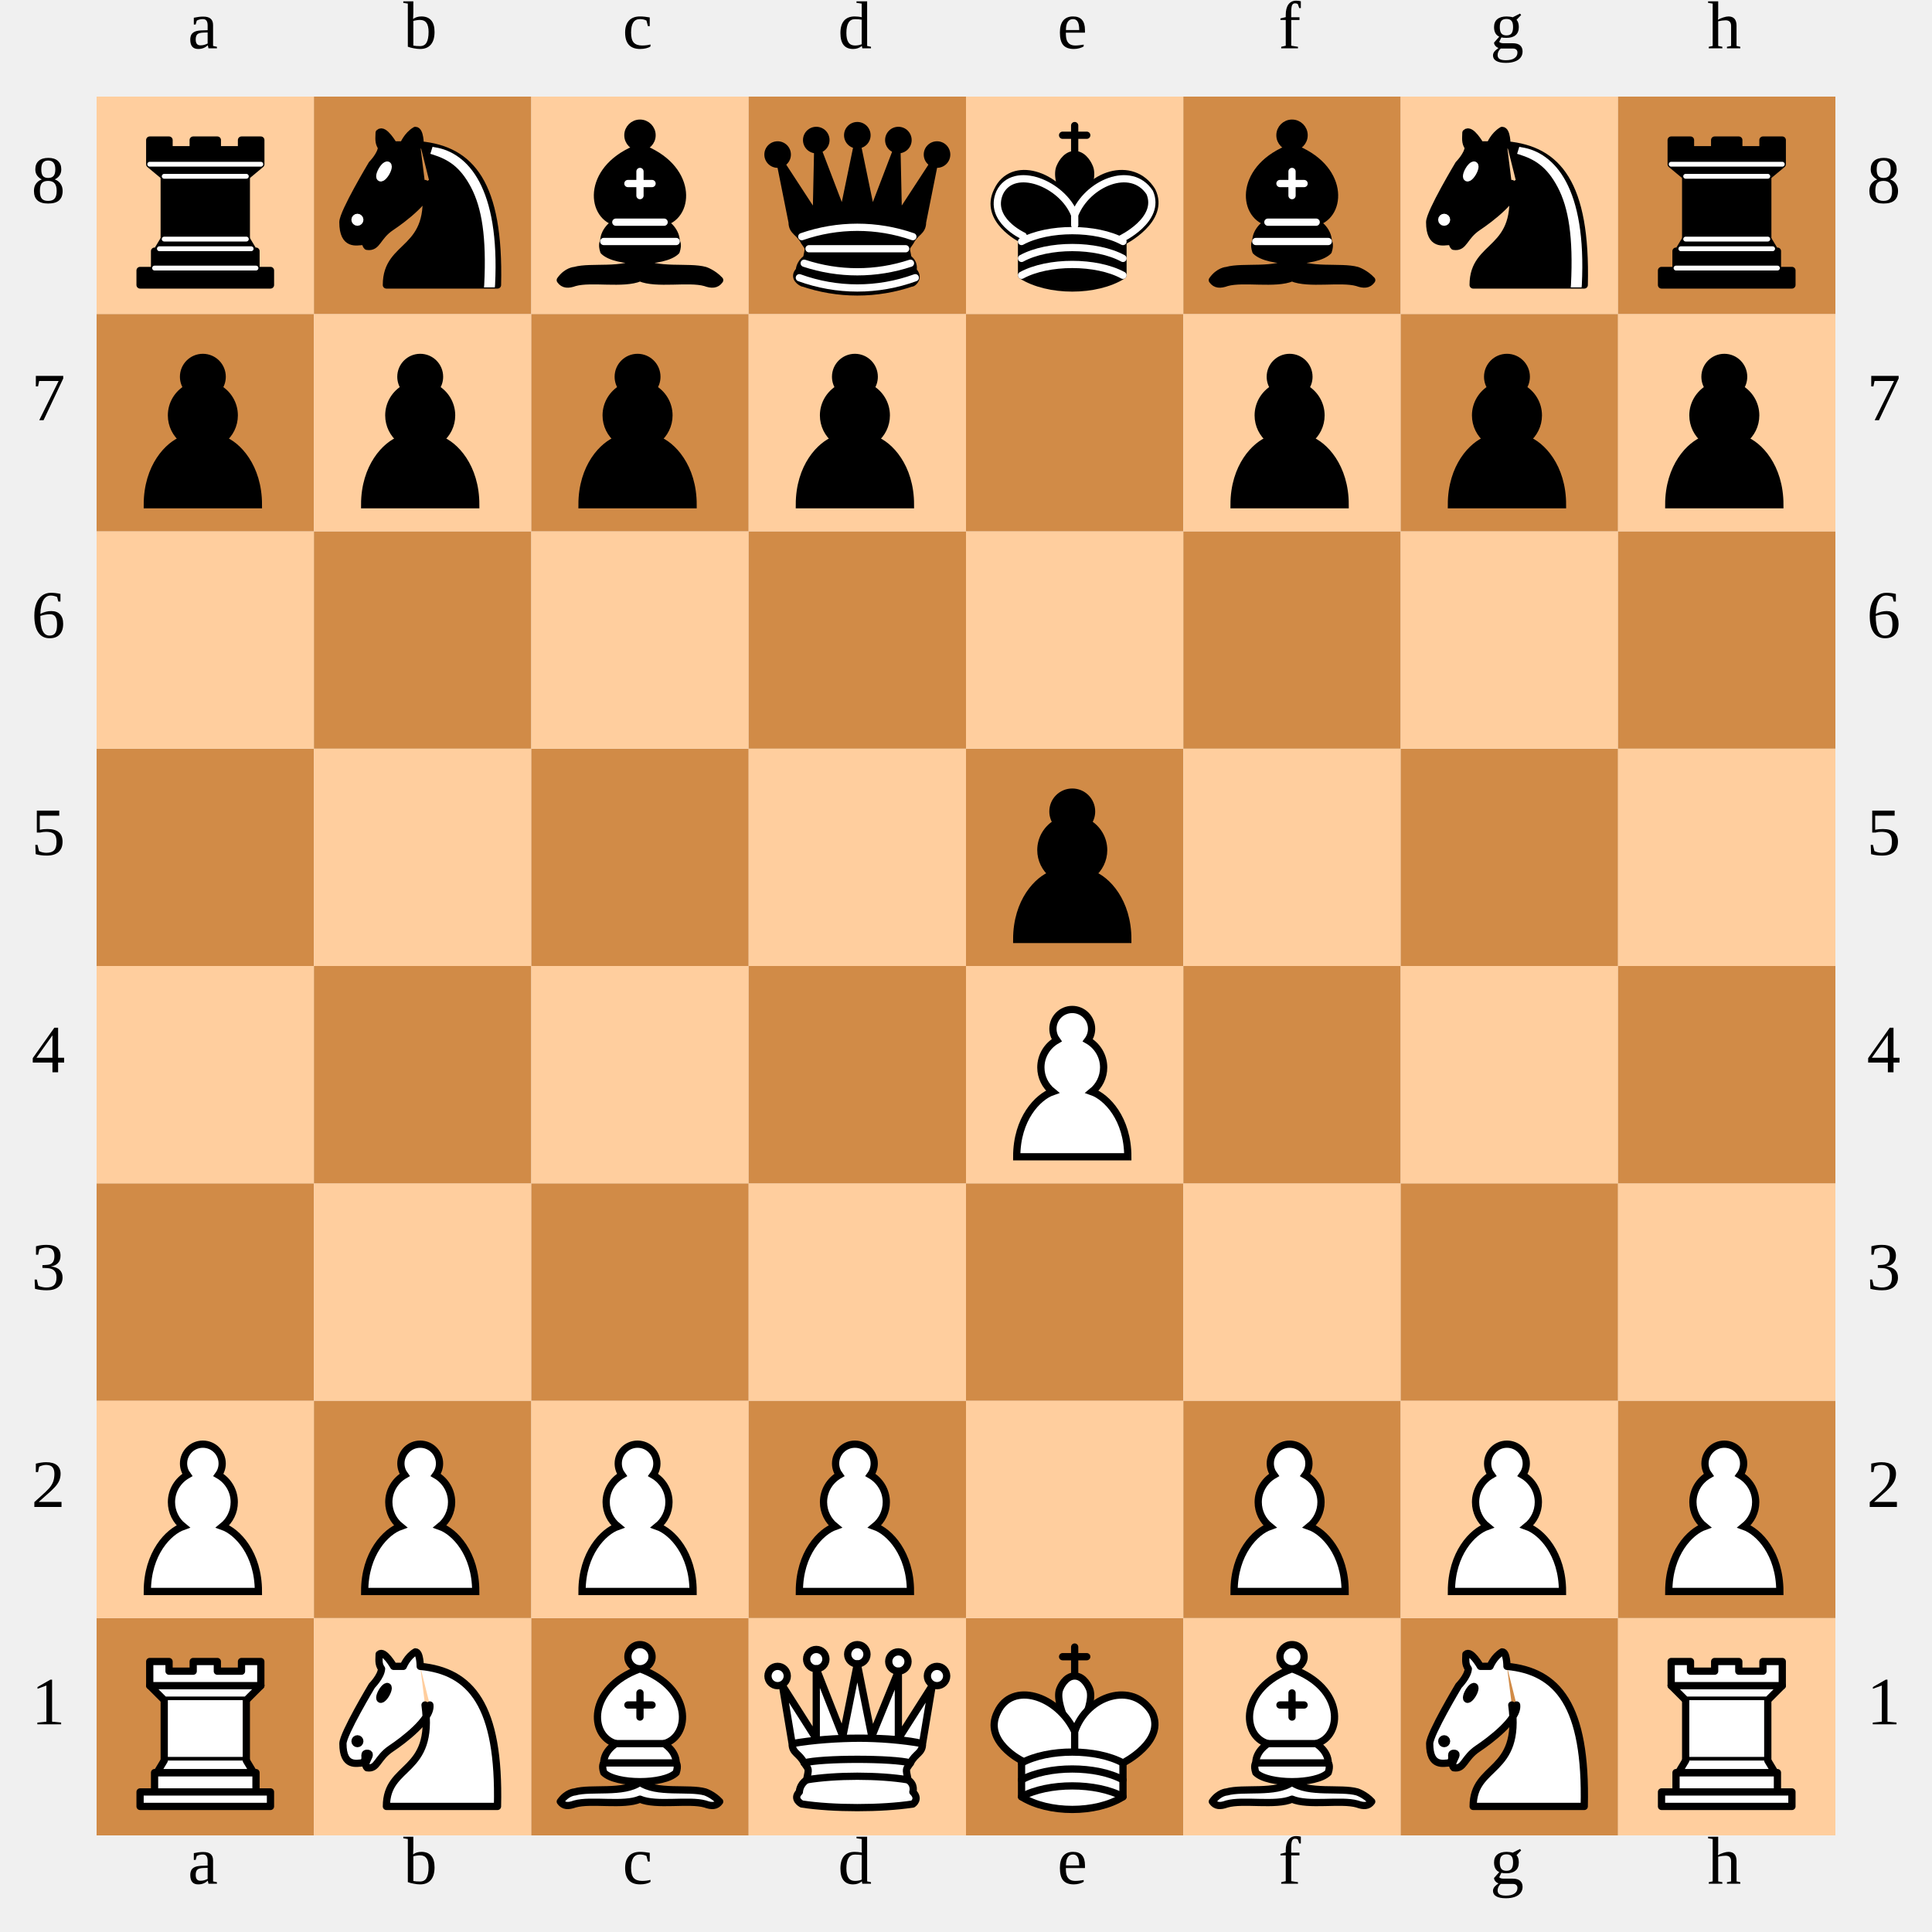
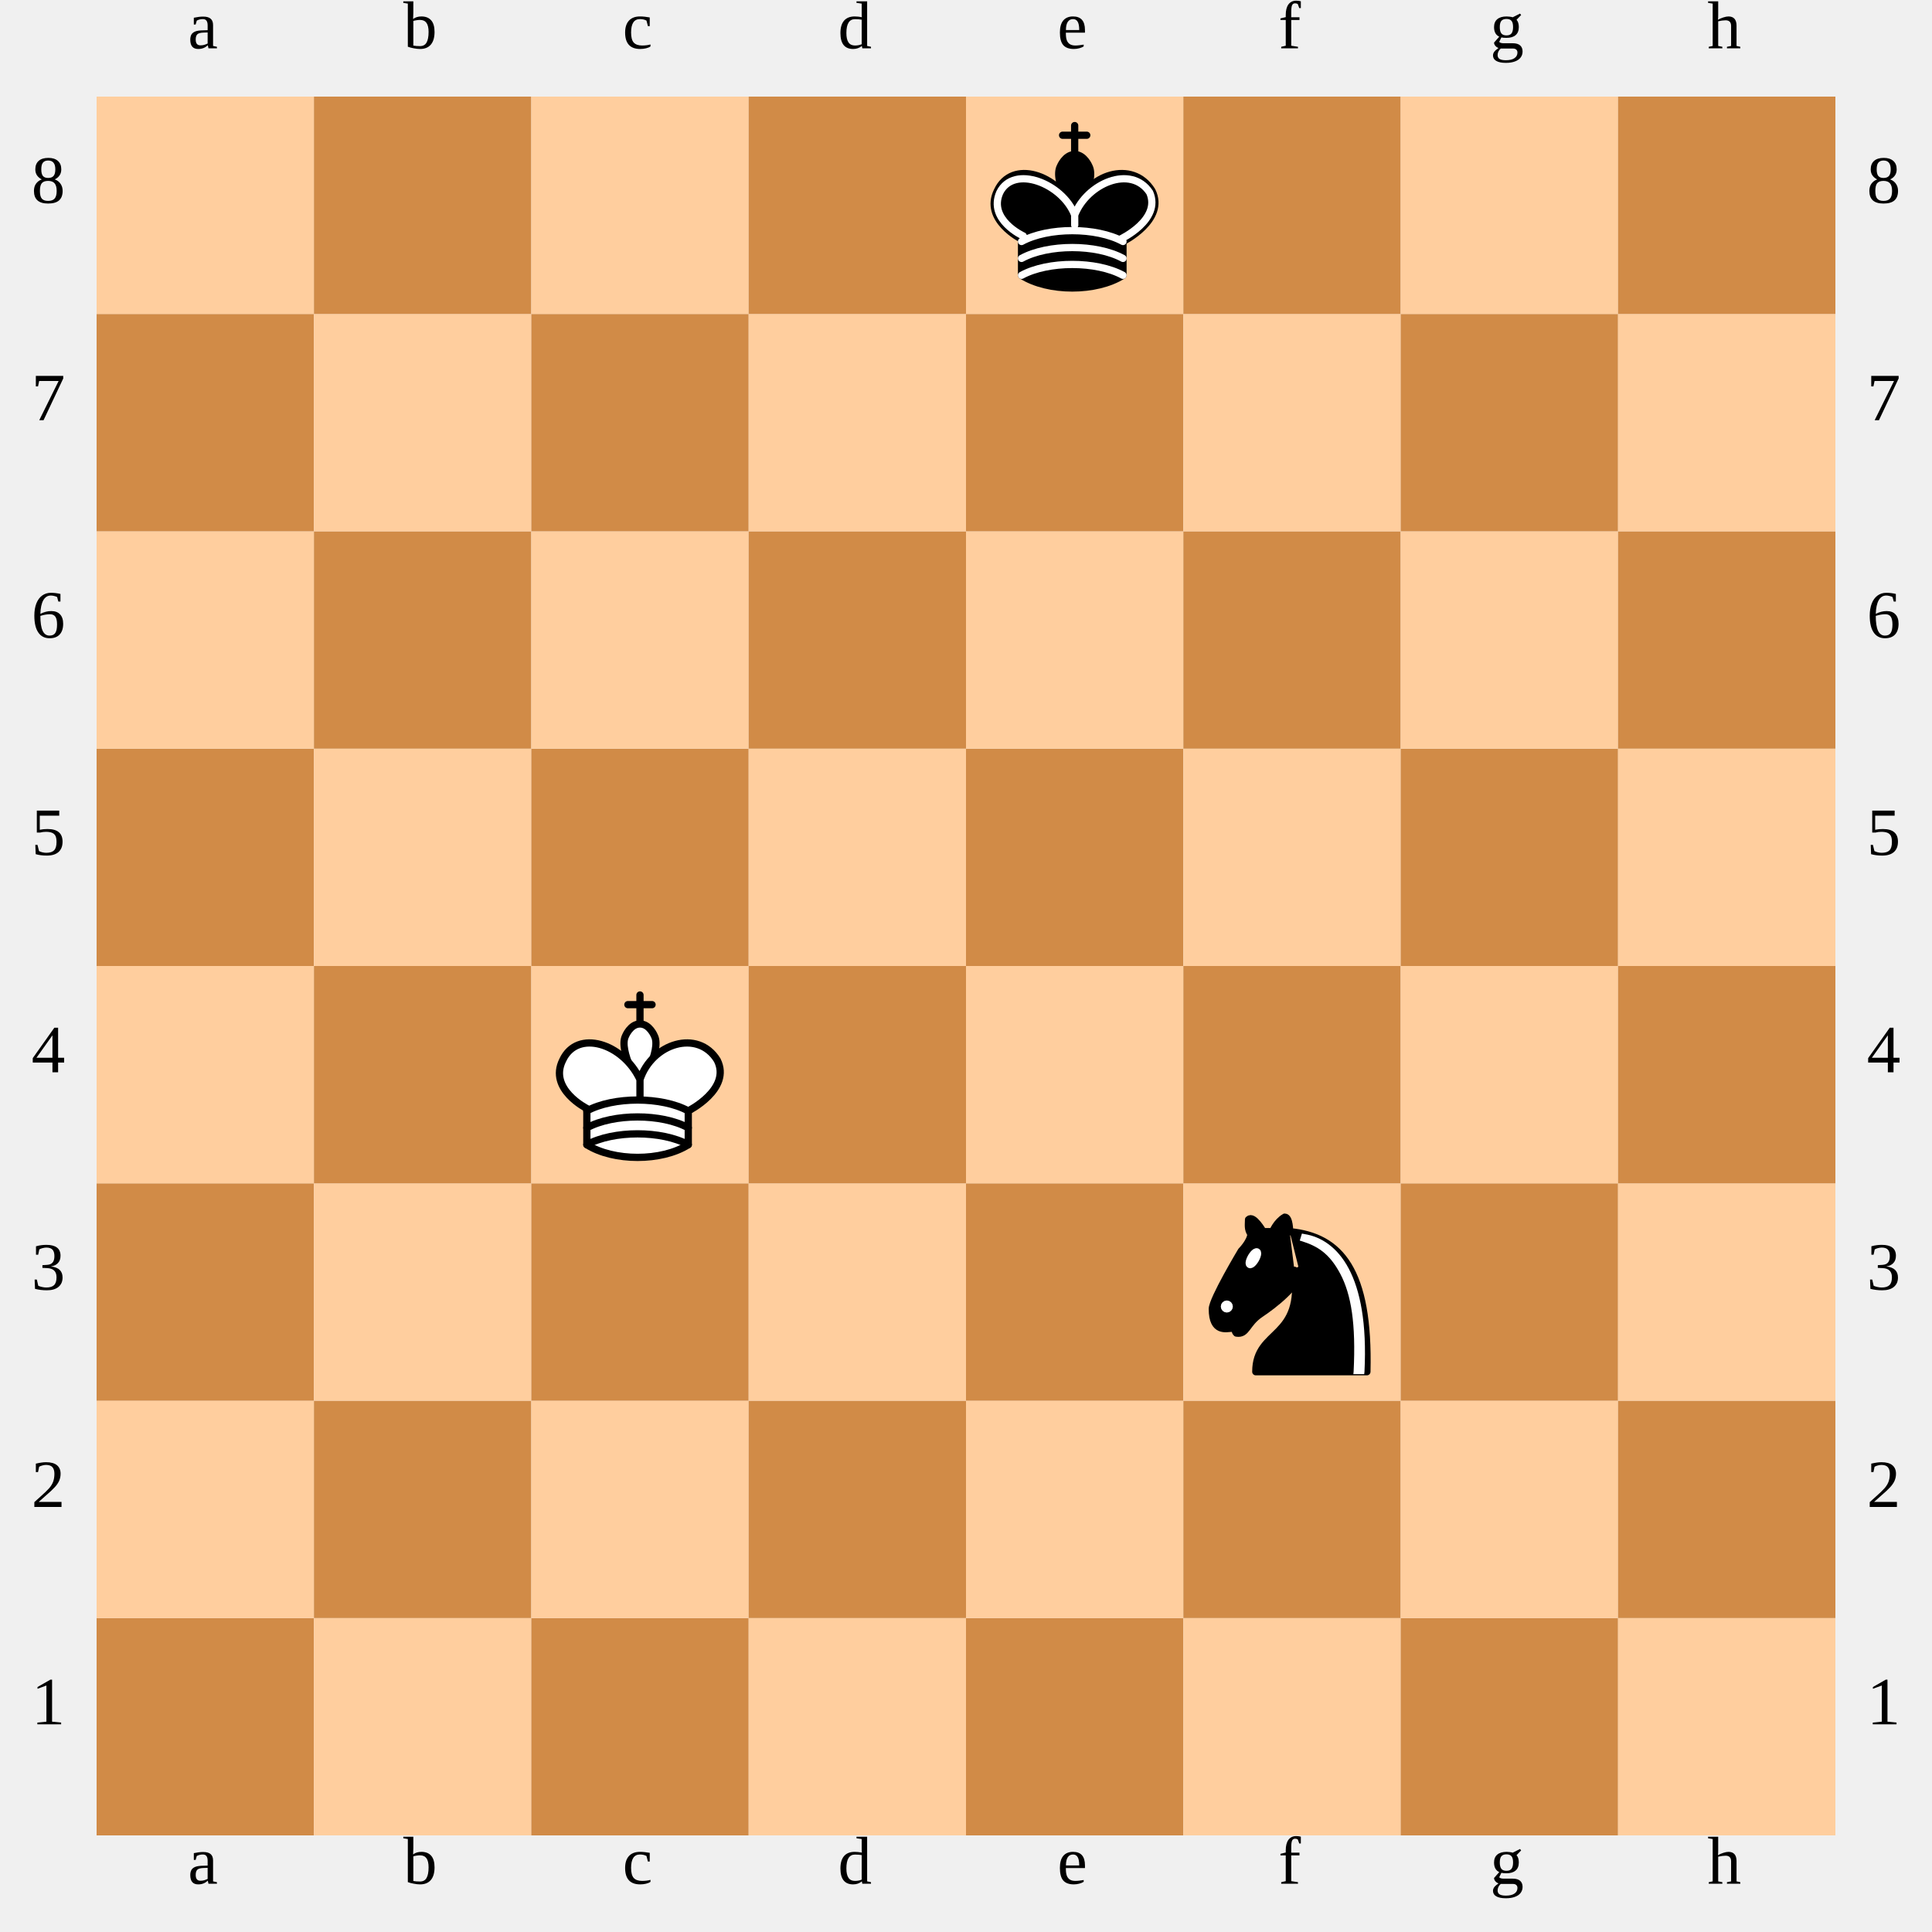
<svg xmlns="http://www.w3.org/2000/svg" xmlns:xlink="http://www.w3.org/1999/xlink" version="1.1" width="400" height="400">
  <style>.square.light {
  fill: #ffce9e;
}
.square.dark {
  fill: #d18b47;
}

.square.dark.lastmove {
  fill: #aaa23b;
}
.square.light.lastmove {
  fill: #cdd16a;
}

.check {
  fill: url(#check_gradient);
}
</style>
  <defs>
    <g id="white-bishop" class="white bishop" fill="none" fill-rule="evenodd" stroke="#000" stroke-width="1.5" stroke-linecap="round" stroke-linejoin="round">
      <g fill="#fff" stroke-linecap="butt">
        <path d="M9 36c3.39-.97 10.11.43 13.5-2 3.39 2.43 10.11 1.03 13.5 2 0 0 1.65.54 3 2-.68.97-1.65.99-3 .5-3.39-.97-10.11.46-13.5-1-3.39 1.46-10.11.03-13.5 1-1.354.49-2.323.47-3-.5 1.354-1.94 3-2 3-2zM15 32c2.5 2.5 12.5 2.5 15 0 .5-1.5 0-2 0-2 0-2.5-2.5-4-2.5-4 5.5-1.5 6-11.5-5-15.5-11 4-10.5 14-5 15.5 0 0-2.5 1.5-2.5 4 0 0-.5.5 0 2zM25 8a2.5 2.5 0 1 1-5 0 2.5 2.5 0 1 1 5 0z" />
      </g>
      <path d="M17.5 26h10M15 30h15m-7.5-14.5v5M20 18h5" stroke-linejoin="miter" />
    </g>
    <g id="white-king" class="white king" fill="none" fill-rule="evenodd" stroke="#000" stroke-width="1.5" stroke-linecap="round" stroke-linejoin="round">
      <path d="M22.5 11.63V6M20 8h5" stroke-linejoin="miter" />
      <path d="M22.5 25s4.5-7.5 3-10.5c0 0-1-2.5-3-2.5s-3 2.5-3 2.5c-1.5 3 3 10.5 3 10.5" fill="#fff" stroke-linecap="butt" stroke-linejoin="miter" />
      <path d="M11.5 37c5.5 3.5 15.5 3.5 21 0v-7s9-4.5 6-10.5c-4-6.5-13.5-3.5-16 4V27v-3.5c-3.5-7.5-13-10.5-16-4-3 6 5 10 5 10V37z" fill="#fff" />
      <path d="M11.5 30c5.5-3 15.5-3 21 0m-21 3.5c5.5-3 15.5-3 21 0m-21 3.5c5.5-3 15.5-3 21 0" />
    </g>
    <g id="white-knight" class="white knight" fill="none" fill-rule="evenodd" stroke="#000" stroke-width="1.5" stroke-linecap="round" stroke-linejoin="round">
      <path d="M22 10c10.5 1 16.5 8 16 29H15c0-9 10-6.5 8-21M24 18c.38 2.91-5.55 7.37-8 9-3 2-2.82 4.34-5 4-1.042-.94 1.41-3.04 0-3-1 0 .19 1.23-1 2-1 0-4.003 1-4-4 0-2 6-12 6-12s1.89-1.9 2-3.5c-.73-.994-.5-2-.5-3 1-1 3 2.5 3 2.5h2s.78-1.992 2.5-3c1 0 1 3 1 3" fill="#fff" />
      <path d="M9.5 25.5a.5.5 0 1 1-1 0 .5.5 0 1 1 1 0zM14.933 15.75a.5 1.5 30 1 1-.866-.5.5 1.5 30 1 1 .866.5z" fill="#000" />
    </g>
    <g id="white-queen" class="white queen" fill="#fff" fill-rule="evenodd" stroke="#000" stroke-width="1.5" stroke-linecap="round" stroke-linejoin="round">
      <path d="M8 12a2 2 0 1 1-4 0 2 2 0 1 1 4 0zM24.5 7.5a2 2 0 1 1-4 0 2 2 0 1 1 4 0zM41 12a2 2 0 1 1-4 0 2 2 0 1 1 4 0zM16 8.5a2 2 0 1 1-4 0 2 2 0 1 1 4 0zM33 9a2 2 0 1 1-4 0 2 2 0 1 1 4 0z" />
      <path d="M9 26c8.5-1.5 21-1.5 27 0l2-12-7 11V11l-5.5 13.5-3-15-3 15-5.5-14V25L7 14l2 12zM9 26c0 2 1.5 2 2.5 4 1 1.5 1 1 .5 3.5-1.5 1-1.5 2.5-1.5 2.5-1.5 1.5.5 2.5.5 2.5 6.5 1 16.5 1 23 0 0 0 1.5-1 0-2.5 0 0 .5-1.5-1-2.5-.5-2.5-.5-2 .5-3.5 1-2 2.5-2 2.5-4-8.5-1.5-18.5-1.5-27 0z" stroke-linecap="butt" />
      <path d="M11.5 30c3.5-1 18.5-1 22 0M12 33.5c6-1 15-1 21 0" fill="none" />
    </g>
    <g id="white-pawn" class="white pawn">
      <path d="M22 9c-2.21 0-4 1.79-4 4 0 .89.29 1.71.78 2.38-1.95 1.12-3.28 3.21-3.28 5.62 0 2.03.94 3.84 2.41 5.03-3 1.06-7.41 5.55-7.41 13.47h23c0-7.92-4.41-12.41-7.41-13.47 1.47-1.19 2.41-3 2.41-5.03 0-2.41-1.33-4.5-3.28-5.62.49-.67.78-1.49.78-2.38 0-2.21-1.79-4-4-4z" fill="#fff" stroke="#000" stroke-width="1.5" stroke-linecap="round" />
    </g>
    <g id="white-rook" class="white rook" fill="#fff" fill-rule="evenodd" stroke="#000" stroke-width="1.5" stroke-linecap="round" stroke-linejoin="round">
      <path d="M9 39h27v-3H9v3zM12 36v-4h21v4H12zM11 14V9h4v2h5V9h5v2h5V9h4v5" stroke-linecap="butt" />
      <path d="M34 14l-3 3H14l-3-3" />
      <path d="M31 17v12.5H14V17" stroke-linecap="butt" stroke-linejoin="miter" />
      <path d="M31 29.5l1.5 2.5h-20l1.5-2.5" />
      <path d="M11 14h23" fill="none" stroke-linejoin="miter" />
    </g>
    <g id="black-bishop" class="black bishop" fill="none" fill-rule="evenodd" stroke="#000" stroke-width="1.5" stroke-linecap="round" stroke-linejoin="round">
      <path d="M9 36c3.39-.97 10.11.43 13.5-2 3.39 2.43 10.11 1.03 13.5 2 0 0 1.65.54 3 2-.68.97-1.65.99-3 .5-3.39-.97-10.11.46-13.5-1-3.39 1.46-10.11.03-13.5 1-1.354.49-2.323.47-3-.5 1.354-1.94 3-2 3-2zm6-4c2.5 2.5 12.5 2.5 15 0 .5-1.5 0-2 0-2 0-2.5-2.5-4-2.5-4 5.5-1.5 6-11.5-5-15.5-11 4-10.5 14-5 15.5 0 0-2.5 1.5-2.5 4 0 0-.5.5 0 2zM25 8a2.5 2.5 0 1 1-5 0 2.5 2.5 0 1 1 5 0z" fill="#000" stroke-linecap="butt" />
      <path d="M17.5 26h10M15 30h15m-7.5-14.5v5M20 18h5" stroke="#fff" stroke-linejoin="miter" />
    </g>
    <g id="black-king" class="black king" fill="none" fill-rule="evenodd" stroke="#000" stroke-width="1.5" stroke-linecap="round" stroke-linejoin="round">
      <path d="M22.5 11.63V6" stroke-linejoin="miter" />
      <path d="M22.5 25s4.5-7.5 3-10.5c0 0-1-2.5-3-2.5s-3 2.5-3 2.5c-1.5 3 3 10.5 3 10.5" fill="#000" stroke-linecap="butt" stroke-linejoin="miter" />
      <path d="M11.5 37c5.5 3.5 15.5 3.5 21 0v-7s9-4.5 6-10.5c-4-6.5-13.5-3.5-16 4V27v-3.5c-3.5-7.5-13-10.5-16-4-3 6 5 10 5 10V37z" fill="#000" />
      <path d="M20 8h5" stroke-linejoin="miter" />
      <path d="M32 29.5s8.5-4 6.03-9.65C34.15 14 25 18 22.5 24.5l.01 2.1-.01-2.1C20 18 9.906 14 6.997 19.85c-2.497 5.65 4.853 9 4.853 9M11.5 30c5.5-3 15.5-3 21 0m-21 3.5c5.5-3 15.5-3 21 0m-21 3.5c5.5-3 15.5-3 21 0" stroke="#fff" />
    </g>
    <g id="black-knight" class="black knight" fill="none" fill-rule="evenodd" stroke="#000" stroke-width="1.5" stroke-linecap="round" stroke-linejoin="round">
      <path d="M22 10c10.5 1 16.5 8 16 29H15c0-9 10-6.5 8-21M24 18c.38 2.91-5.55 7.37-8 9-3 2-2.82 4.34-5 4-1.042-.94 1.41-3.04 0-3-1 0 .19 1.23-1 2-1 0-4.003 1-4-4 0-2 6-12 6-12s1.89-1.9 2-3.5c-.73-.994-.5-2-.5-3 1-1 3 2.5 3 2.5h2s.78-1.992 2.5-3c1 0 1 3 1 3" fill="#000" />
      <path d="M9.5 25.5a.5.5 0 1 1-1 0 .5.5 0 1 1 1 0zM14.933 15.75a.5 1.5 30 1 1-.866-.5.5 1.5 30 1 1 .866.5z" fill="#fff" stroke="#fff" />
      <path d="M24.55 10.4l-.45 1.45.5.15c3.15 1 5.65 2.49 7.9 6.75S35.75 29.06 35.25 39l-.05.5h2.25l.05-.5c.5-10.06-.88-16.85-3.25-21.34-2.37-4.49-5.79-6.64-9.19-7.16l-.51-.1z" fill="#fff" stroke="none" />
    </g>
    <g id="black-queen" class="black-queen" fill="0" fill-rule="evenodd" stroke="#000" stroke-width="1.5" stroke-linecap="round" stroke-linejoin="round">
      <g fill="#000" stroke="none">
        <circle cx="6" cy="12" r="2.75" />
        <circle cx="14" cy="9" r="2.75" />
        <circle cx="22.5" cy="8" r="2.75" />
        <circle cx="31" cy="9" r="2.75" />
        <circle cx="39" cy="12" r="2.75" />
      </g>
      <path d="M9 26c8.5-1.5 21-1.5 27 0l2.5-12.5L31 25l-.3-14.1-5.2 13.6-3-14.5-3 14.5-5.2-13.6L14 25 6.5 13.5 9 26zM9 26c0 2 1.5 2 2.5 4 1 1.5 1 1 .5 3.5-1.5 1-1.5 2.5-1.5 2.5-1.5 1.5.5 2.5.5 2.5 6.5 1 16.5 1 23 0 0 0 1.5-1 0-2.5 0 0 .5-1.5-1-2.5-.5-2.5-.5-2 .5-3.5 1-2 2.5-2 2.5-4-8.5-1.5-18.5-1.5-27 0z" stroke-linecap="butt" />
      <path d="M11 38.5a35 35 1 0 0 23 0" fill="none" stroke-linecap="butt" />
      <path d="M11 29a35 35 1 0 1 23 0M12.5 31.5h20M11.5 34.5a35 35 1 0 0 22 0M10.5 37.5a35 35 1 0 0 24 0" fill="none" stroke="#fff" />
    </g>
    <g id="black-pawn" class="black pawn">
      <path d="M22 9c-2.21 0-4 1.79-4 4 0 .89.29 1.71.78 2.38-1.95 1.12-3.28 3.21-3.28 5.62 0 2.03.94 3.84 2.41 5.03-3 1.06-7.41 5.55-7.41 13.47h23c0-7.92-4.41-12.41-7.41-13.47 1.47-1.19 2.41-3 2.41-5.03 0-2.41-1.33-4.5-3.28-5.62.49-.67.78-1.49.78-2.38 0-2.21-1.79-4-4-4z" stroke="#000" stroke-width="1.5" stroke-linecap="round" />
    </g>
    <g id="black-rook" class="black rook" fill="0" fill-rule="evenodd" stroke="#000" stroke-width="1.5" stroke-linecap="round" stroke-linejoin="round">
      <path d="M9 39h27v-3H9v3zM12.5 32l1.5-2.5h17l1.5 2.5h-20zM12 36v-4h21v4H12z" stroke-linecap="butt" />
      <path d="M14 29.5v-13h17v13H14z" stroke-linecap="butt" stroke-linejoin="miter" />
      <path d="M14 16.5L11 14h23l-3 2.5H14zM11 14V9h4v2h5V9h5v2h5V9h4v5H11z" stroke-linecap="butt" />
      <path d="M12 35.5h21M13 31.5h19M14 29.5h17M14 16.5h17M11 14h23" fill="none" stroke="#fff" stroke-width="1" stroke-linejoin="miter" />
    </g>
  </defs>
  <rect x="20" y="335" class="square dark a1" width="45" height="45" style="stroke: none;" />
-   <use xlink:href="#white-rook" transform="translate(20, 335) scale(1 1)" />
  <rect x="65" y="335" class="square light b1" width="45" height="45" style="stroke: none;" />
-   <use xlink:href="#white-knight" transform="translate(65, 335) scale(1 1)" />
  <rect x="110" y="335" class="square dark c1" width="45" height="45" style="stroke: none;" />
-   <use xlink:href="#white-bishop" transform="translate(110, 335) scale(1 1)" />
  <rect x="155" y="335" class="square light d1" width="45" height="45" style="stroke: none;" />
-   <use xlink:href="#white-queen" transform="translate(155, 335) scale(1 1)" />
  <rect x="200" y="335" class="square dark e1" width="45" height="45" style="stroke: none;" />
-   <use xlink:href="#white-king" transform="translate(200, 335) scale(1 1)" />
  <rect x="245" y="335" class="square light f1" width="45" height="45" style="stroke: none;" />
-   <use xlink:href="#white-bishop" transform="translate(245, 335) scale(1 1)" />
  <rect x="290" y="335" class="square dark g1" width="45" height="45" style="stroke: none;" />
-   <use xlink:href="#white-knight" transform="translate(290, 335) scale(1 1)" />
  <rect x="335" y="335" class="square light h1" width="45" height="45" style="stroke: none;" />
-   <use xlink:href="#white-rook" transform="translate(335, 335) scale(1 1)" />
  <rect x="20" y="290" class="square light a2" width="45" height="45" style="stroke: none;" />
-   <use xlink:href="#white-pawn" transform="translate(20, 290) scale(1 1)" />
  <rect x="65" y="290" class="square dark b2" width="45" height="45" style="stroke: none;" />
-   <use xlink:href="#white-pawn" transform="translate(65, 290) scale(1 1)" />
  <rect x="110" y="290" class="square light c2" width="45" height="45" style="stroke: none;" />
-   <use xlink:href="#white-pawn" transform="translate(110, 290) scale(1 1)" />
  <rect x="155" y="290" class="square dark d2" width="45" height="45" style="stroke: none;" />
-   <use xlink:href="#white-pawn" transform="translate(155, 290) scale(1 1)" />
  <rect x="200" y="290" class="square light e2" width="45" height="45" style="stroke: none;" />
  <rect x="245" y="290" class="square dark f2" width="45" height="45" style="stroke: none;" />
-   <use xlink:href="#white-pawn" transform="translate(245, 290) scale(1 1)" />
  <rect x="290" y="290" class="square light g2" width="45" height="45" style="stroke: none;" />
-   <use xlink:href="#white-pawn" transform="translate(290, 290) scale(1 1)" />
  <rect x="335" y="290" class="square dark h2" width="45" height="45" style="stroke: none;" />
-   <use xlink:href="#white-pawn" transform="translate(335, 290) scale(1 1)" />
  <rect x="20" y="245" class="square dark a3" width="45" height="45" style="stroke: none;" />
  <rect x="65" y="245" class="square light b3" width="45" height="45" style="stroke: none;" />
  <rect x="110" y="245" class="square dark c3" width="45" height="45" style="stroke: none;" />
  <rect x="155" y="245" class="square light d3" width="45" height="45" style="stroke: none;" />
  <rect x="200" y="245" class="square dark e3" width="45" height="45" style="stroke: none;" />
  <rect x="245" y="245" class="square light f3" width="45" height="45" style="stroke: none;" />
+   <use xlink:href="#black-knight" transform="translate(245, 245) scale(1 1)" />
  <rect x="290" y="245" class="square dark g3" width="45" height="45" style="stroke: none;" />
  <rect x="335" y="245" class="square light h3" width="45" height="45" style="stroke: none;" />
  <rect x="20" y="200" class="square light a4" width="45" height="45" style="stroke: none;" />
  <rect x="65" y="200" class="square dark b4" width="45" height="45" style="stroke: none;" />
  <rect x="110" y="200" class="square light c4" width="45" height="45" style="stroke: none;" />
+   <use xlink:href="#white-king" transform="translate(110, 200) scale(1 1)" />
  <rect x="155" y="200" class="square dark d4" width="45" height="45" style="stroke: none;" />
  <rect x="200" y="200" class="square light e4" width="45" height="45" style="stroke: none;" />
-   <use xlink:href="#white-pawn" transform="translate(200, 200) scale(1 1)" />
  <rect x="245" y="200" class="square dark f4" width="45" height="45" style="stroke: none;" />
  <rect x="290" y="200" class="square light g4" width="45" height="45" style="stroke: none;" />
  <rect x="335" y="200" class="square dark h4" width="45" height="45" style="stroke: none;" />
  <rect x="20" y="155" class="square dark a5" width="45" height="45" style="stroke: none;" />
  <rect x="65" y="155" class="square light b5" width="45" height="45" style="stroke: none;" />
  <rect x="110" y="155" class="square dark c5" width="45" height="45" style="stroke: none;" />
  <rect x="155" y="155" class="square light d5" width="45" height="45" style="stroke: none;" />
  <rect x="200" y="155" class="square dark e5" width="45" height="45" style="stroke: none;" />
-   <use xlink:href="#black-pawn" transform="translate(200, 155) scale(1 1)" />
  <rect x="245" y="155" class="square light f5" width="45" height="45" style="stroke: none;" />
  <rect x="290" y="155" class="square dark g5" width="45" height="45" style="stroke: none;" />
  <rect x="335" y="155" class="square light h5" width="45" height="45" style="stroke: none;" />
  <rect x="20" y="110" class="square light a6" width="45" height="45" style="stroke: none;" />
  <rect x="65" y="110" class="square dark b6" width="45" height="45" style="stroke: none;" />
  <rect x="110" y="110" class="square light c6" width="45" height="45" style="stroke: none;" />
  <rect x="155" y="110" class="square dark d6" width="45" height="45" style="stroke: none;" />
  <rect x="200" y="110" class="square light e6" width="45" height="45" style="stroke: none;" />
  <rect x="245" y="110" class="square dark f6" width="45" height="45" style="stroke: none;" />
  <rect x="290" y="110" class="square light g6" width="45" height="45" style="stroke: none;" />
  <rect x="335" y="110" class="square dark h6" width="45" height="45" style="stroke: none;" />
  <rect x="20" y="65" class="square dark a7" width="45" height="45" style="stroke: none;" />
-   <use xlink:href="#black-pawn" transform="translate(20, 65) scale(1 1)" />
  <rect x="65" y="65" class="square light b7" width="45" height="45" style="stroke: none;" />
-   <use xlink:href="#black-pawn" transform="translate(65, 65) scale(1 1)" />
  <rect x="110" y="65" class="square dark c7" width="45" height="45" style="stroke: none;" />
-   <use xlink:href="#black-pawn" transform="translate(110, 65) scale(1 1)" />
  <rect x="155" y="65" class="square light d7" width="45" height="45" style="stroke: none;" />
-   <use xlink:href="#black-pawn" transform="translate(155, 65) scale(1 1)" />
  <rect x="200" y="65" class="square dark e7" width="45" height="45" style="stroke: none;" />
  <rect x="245" y="65" class="square light f7" width="45" height="45" style="stroke: none;" />
-   <use xlink:href="#black-pawn" transform="translate(245, 65) scale(1 1)" />
  <rect x="290" y="65" class="square dark g7" width="45" height="45" style="stroke: none;" />
-   <use xlink:href="#black-pawn" transform="translate(290, 65) scale(1 1)" />
  <rect x="335" y="65" class="square light h7" width="45" height="45" style="stroke: none;" />
-   <use xlink:href="#black-pawn" transform="translate(335, 65) scale(1 1)" />
  <rect x="20" y="20" class="square light a8" width="45" height="45" style="stroke: none;" />
-   <use xlink:href="#black-rook" transform="translate(20, 20) scale(1 1)" />
  <rect x="65" y="20" class="square dark b8" width="45" height="45" style="stroke: none;" />
-   <use xlink:href="#black-knight" transform="translate(65, 20) scale(1 1)" />
  <rect x="110" y="20" class="square light c8" width="45" height="45" style="stroke: none;" />
-   <use xlink:href="#black-bishop" transform="translate(110, 20) scale(1 1)" />
  <rect x="155" y="20" class="square dark d8" width="45" height="45" style="stroke: none;" />
-   <use xlink:href="#black-queen" transform="translate(155, 20) scale(1 1)" />
  <rect x="200" y="20" class="square light e8" width="45" height="45" style="stroke: none;" />
  <use xlink:href="#black-king" transform="translate(200, 20) scale(1 1)" />
  <rect x="245" y="20" class="square dark f8" width="45" height="45" style="stroke: none;" />
-   <use xlink:href="#black-bishop" transform="translate(245, 20) scale(1 1)" />
  <rect x="290" y="20" class="square light g8" width="45" height="45" style="stroke: none;" />
-   <use xlink:href="#black-knight" transform="translate(290, 20) scale(1 1)" />
  <rect x="335" y="20" class="square dark h8" width="45" height="45" style="stroke: none;" />
-   <use xlink:href="#black-rook" transform="translate(335, 20) scale(1 1)" />
  <text x="42" y="10" text-anchor="middle" alignment-baseline="middle" font-size="14">a</text>
  <text x="42" y="390" text-anchor="middle" alignment-baseline="middle" font-size="14">a</text>
  <text x="87" y="10" text-anchor="middle" alignment-baseline="middle" font-size="14">b</text>
  <text x="87" y="390" text-anchor="middle" alignment-baseline="middle" font-size="14">b</text>
  <text x="132" y="10" text-anchor="middle" alignment-baseline="middle" font-size="14">c</text>
  <text x="132" y="390" text-anchor="middle" alignment-baseline="middle" font-size="14">c</text>
  <text x="177" y="10" text-anchor="middle" alignment-baseline="middle" font-size="14">d</text>
  <text x="177" y="390" text-anchor="middle" alignment-baseline="middle" font-size="14">d</text>
  <text x="222" y="10" text-anchor="middle" alignment-baseline="middle" font-size="14">e</text>
  <text x="222" y="390" text-anchor="middle" alignment-baseline="middle" font-size="14">e</text>
  <text x="267" y="10" text-anchor="middle" alignment-baseline="middle" font-size="14">f</text>
  <text x="267" y="390" text-anchor="middle" alignment-baseline="middle" font-size="14">f</text>
  <text x="312" y="10" text-anchor="middle" alignment-baseline="middle" font-size="14">g</text>
  <text x="312" y="390" text-anchor="middle" alignment-baseline="middle" font-size="14">g</text>
  <text x="357" y="10" text-anchor="middle" alignment-baseline="middle" font-size="14">h</text>
  <text x="357" y="390" text-anchor="middle" alignment-baseline="middle" font-size="14">h</text>
  <text x="10" y="357" text-anchor="middle" alignment-baseline="middle" font-size="14">1</text>
  <text x="390" y="357" text-anchor="middle" alignment-baseline="middle" font-size="14">1</text>
  <text x="10" y="312" text-anchor="middle" alignment-baseline="middle" font-size="14">2</text>
  <text x="390" y="312" text-anchor="middle" alignment-baseline="middle" font-size="14">2</text>
  <text x="10" y="267" text-anchor="middle" alignment-baseline="middle" font-size="14">3</text>
  <text x="390" y="267" text-anchor="middle" alignment-baseline="middle" font-size="14">3</text>
  <text x="10" y="222" text-anchor="middle" alignment-baseline="middle" font-size="14">4</text>
  <text x="390" y="222" text-anchor="middle" alignment-baseline="middle" font-size="14">4</text>
  <text x="10" y="177" text-anchor="middle" alignment-baseline="middle" font-size="14">5</text>
  <text x="390" y="177" text-anchor="middle" alignment-baseline="middle" font-size="14">5</text>
  <text x="10" y="132" text-anchor="middle" alignment-baseline="middle" font-size="14">6</text>
  <text x="390" y="132" text-anchor="middle" alignment-baseline="middle" font-size="14">6</text>
  <text x="10" y="87" text-anchor="middle" alignment-baseline="middle" font-size="14">7</text>
  <text x="390" y="87" text-anchor="middle" alignment-baseline="middle" font-size="14">7</text>
  <text x="10" y="42" text-anchor="middle" alignment-baseline="middle" font-size="14">8</text>
  <text x="390" y="42" text-anchor="middle" alignment-baseline="middle" font-size="14">8</text>
</svg>
